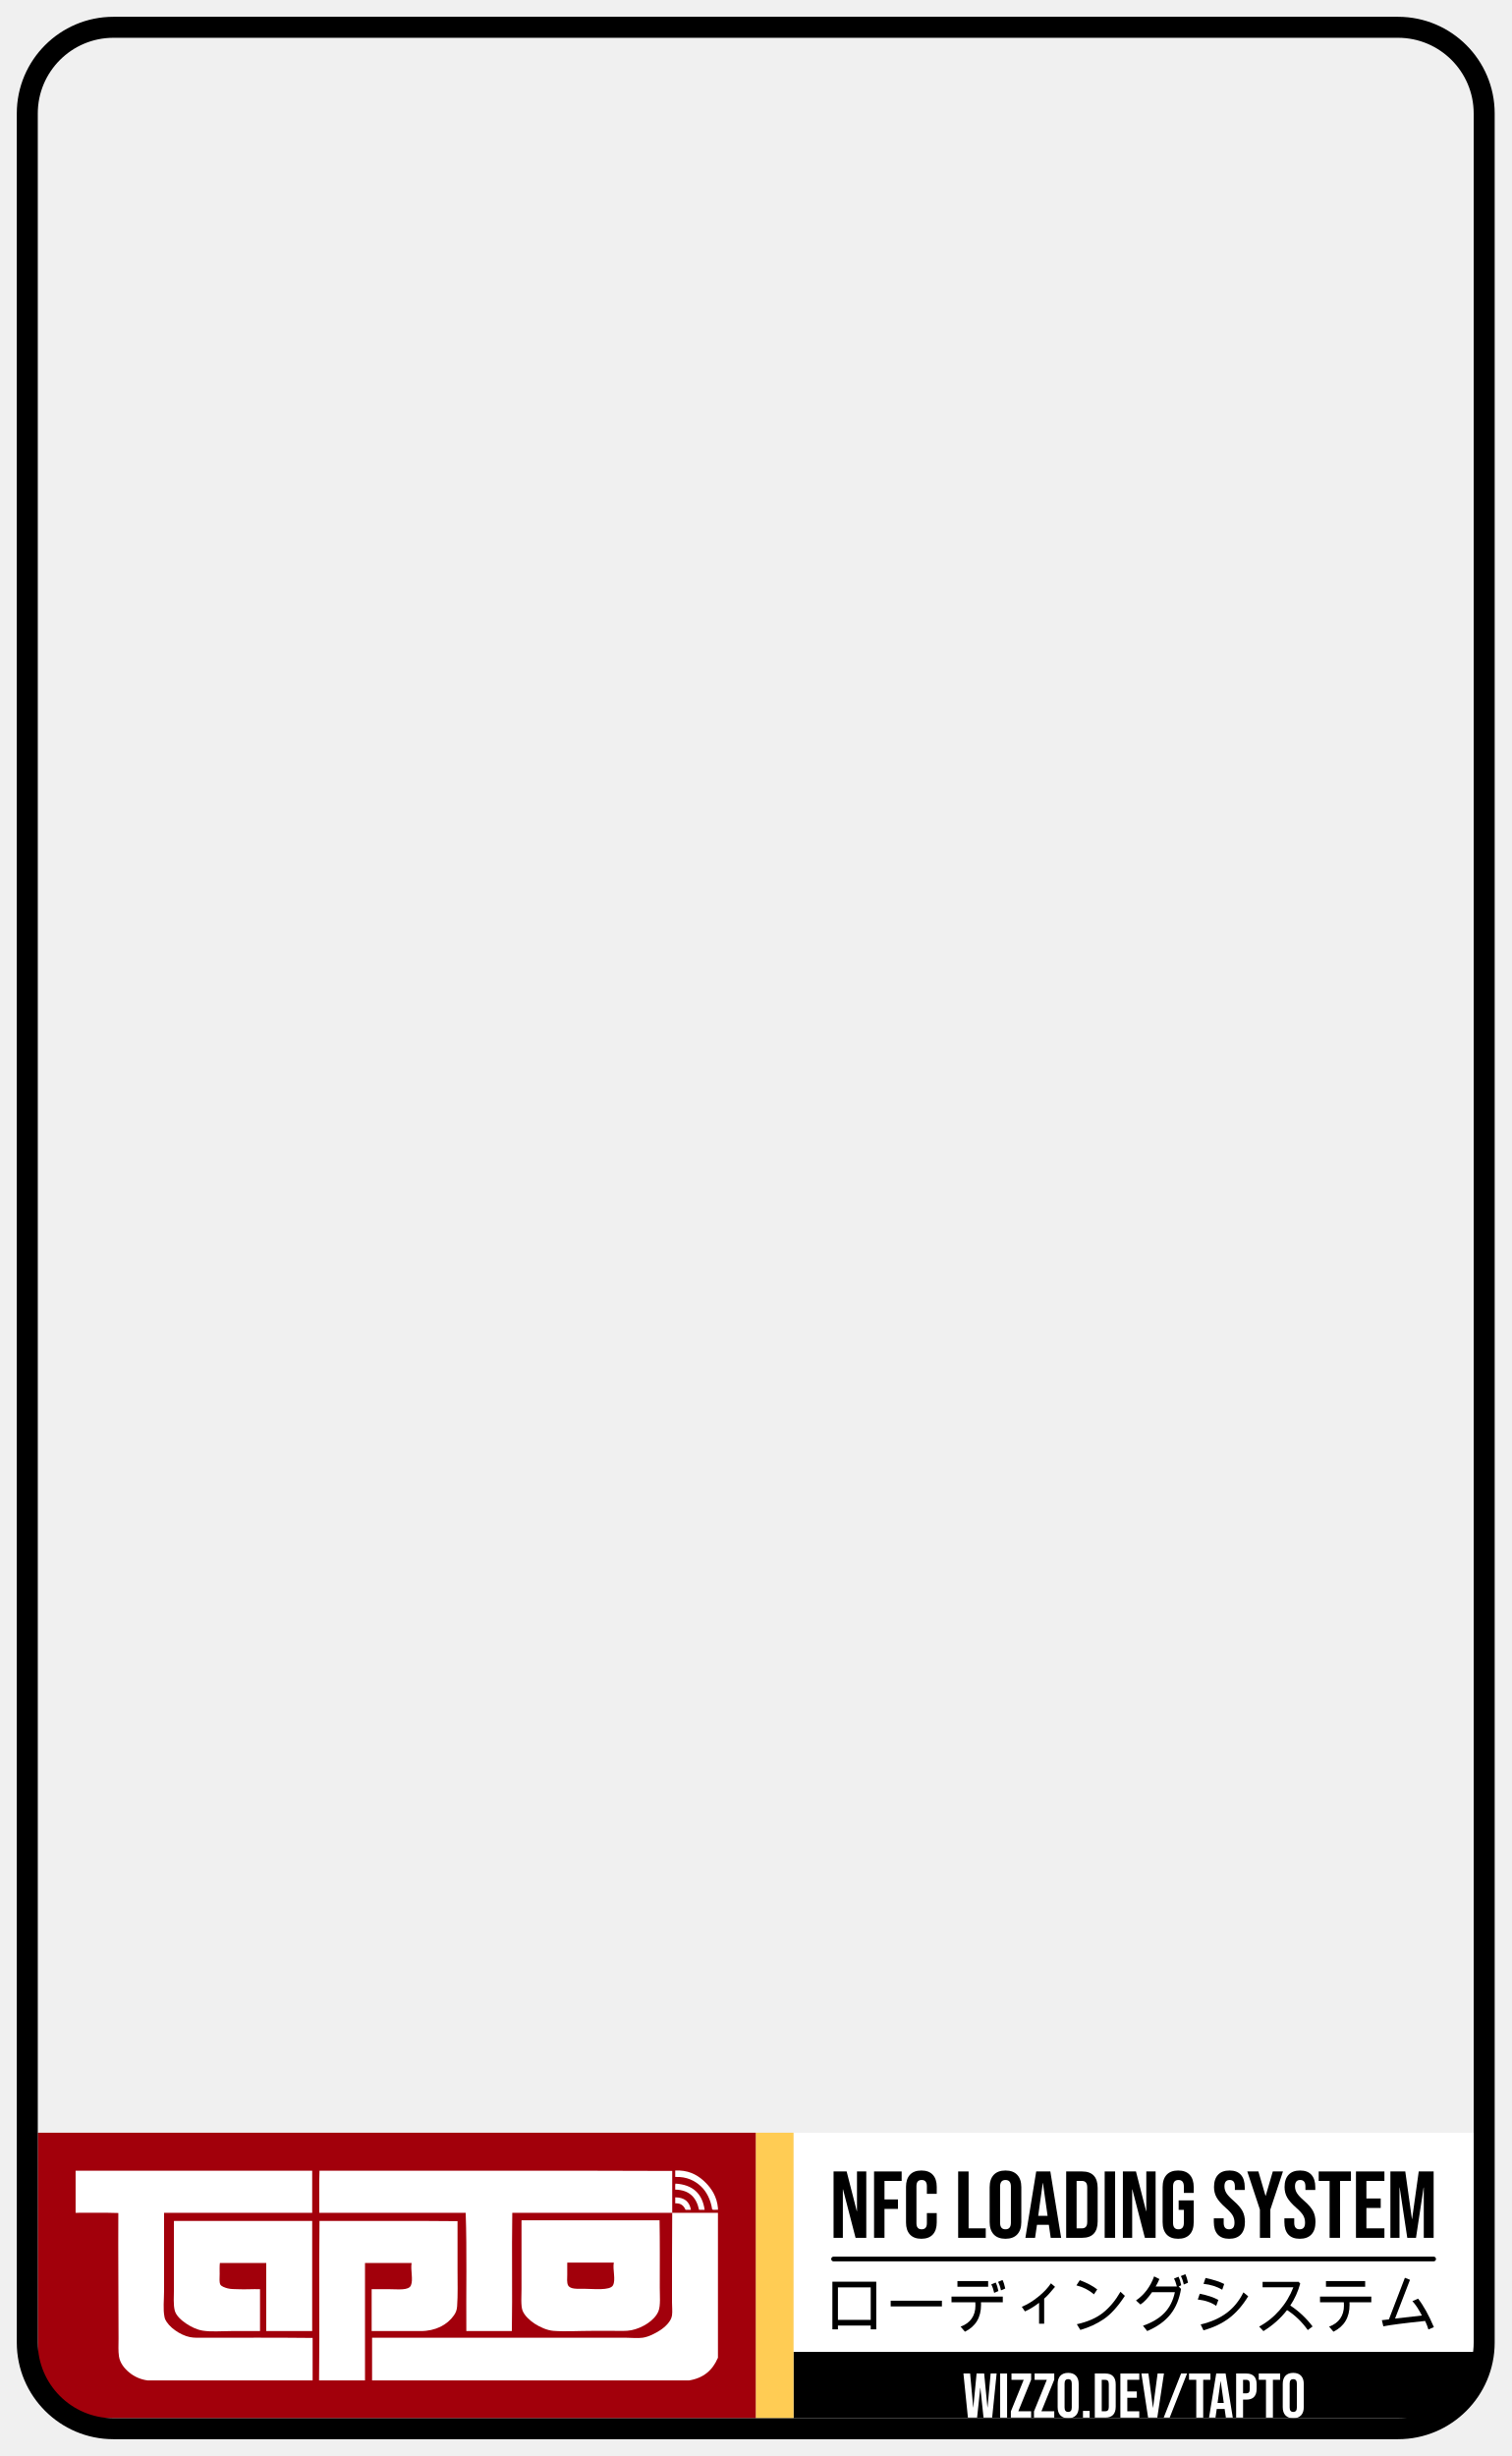
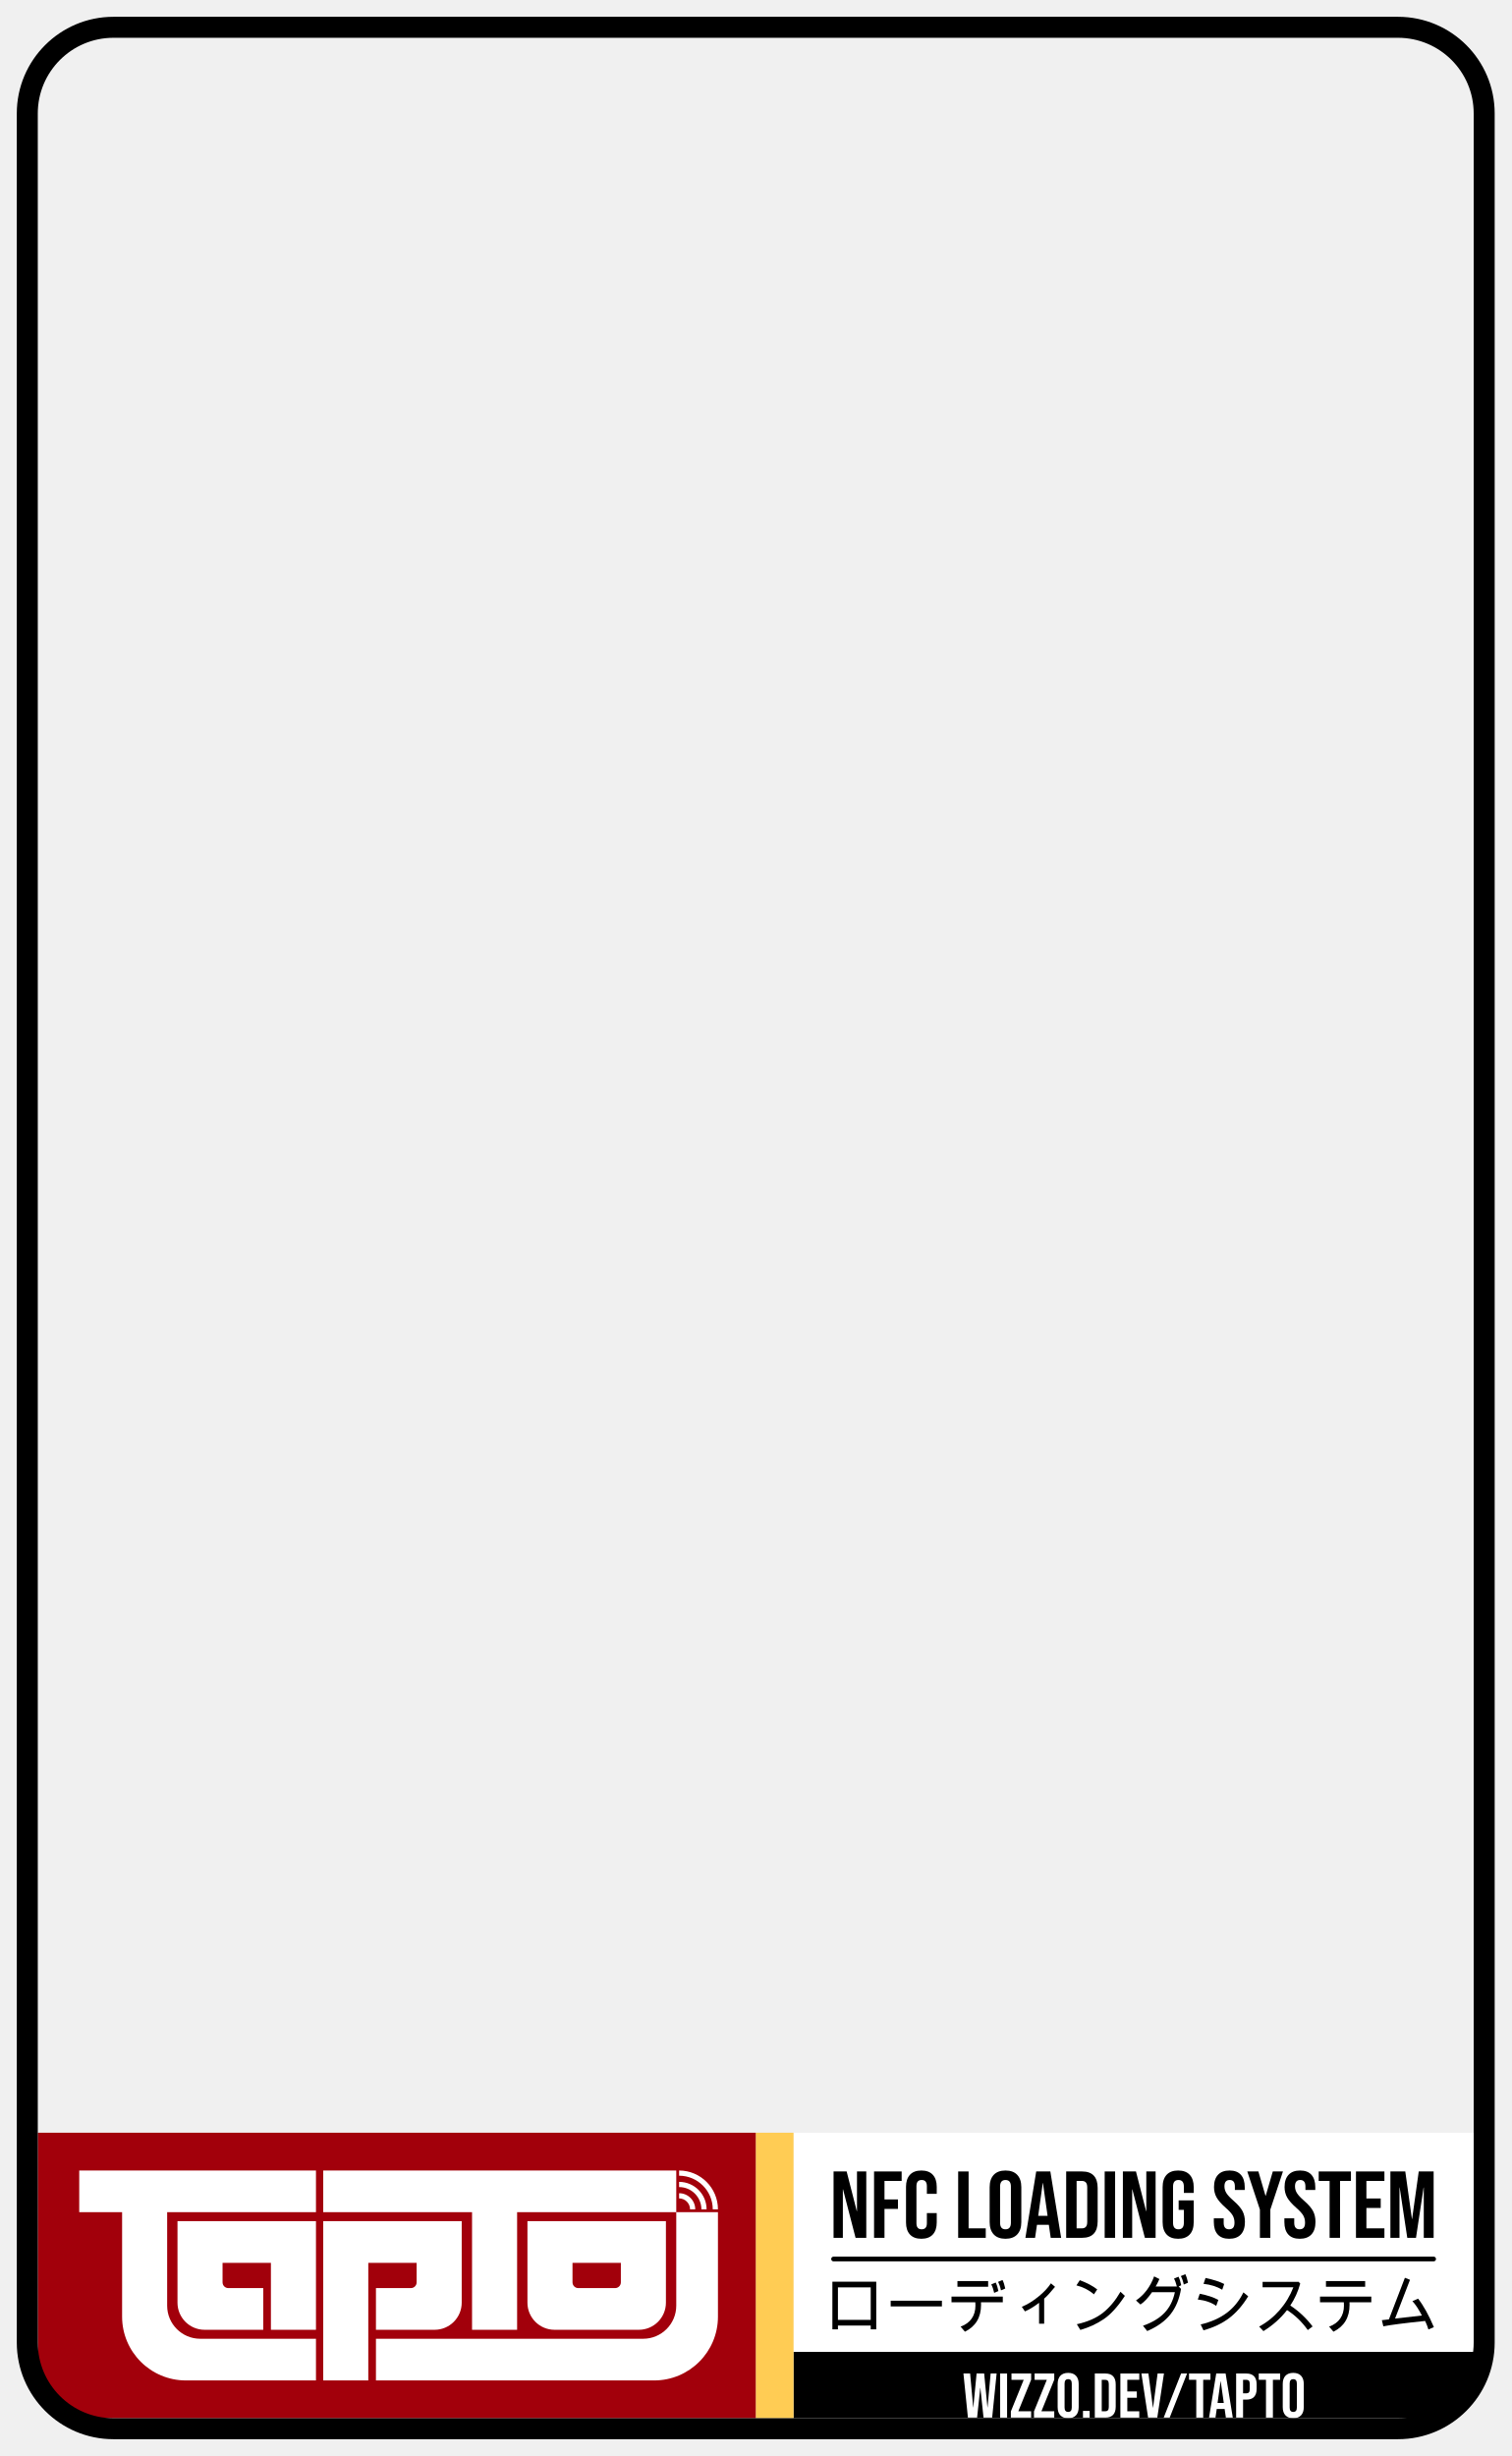
<svg xmlns="http://www.w3.org/2000/svg" width="600" height="975" viewBox="0 0 600 975" version="1.1" xml:space="preserve" style="fill-rule:evenodd;clip-rule:evenodd;stroke-linejoin:round;stroke-miterlimit:2;">
  <g id="Frame">
    <g id="Black-Stripe" transform="matrix(0.473684,0,0,0.87772,307.895,117.389)">
      <path d="M585,930L585,943.027C585,952.395 570.907,960 553.549,960L15,960L15,930L585,930Z" />
    </g>
    <g transform="matrix(0.93161,0,0,0.93152,269.085,564.213)">
      <g id="Wizzo.dev-TapTo">
        <g>
          <path d="M121.688,405.83L124.532,405.83L125.847,420.267L125.901,420.267L127.296,405.83L130.517,405.83L131.912,420.267L131.966,420.267L133.281,405.83L135.83,405.83L133.925,424.614L130.248,424.614L128.906,411.948L128.853,411.948L127.511,424.614L123.593,424.614L121.688,405.83Z" style="fill:white;" />
          <rect x="137.333" y="405.83" width="2.952" height="18.785" style="fill:white;" />
          <path d="M141.895,421.985L147.369,408.513L142.163,408.513L142.163,405.83L150.536,405.83L150.536,408.46L145.061,421.931L150.536,421.931L150.536,424.614L141.895,424.614L141.895,421.985Z" style="fill:white;" />
          <path d="M151.743,421.985L157.218,408.513L152.012,408.513L152.012,405.83L160.384,405.83L160.384,408.46L154.91,421.931L160.384,421.931L160.384,424.614L151.743,424.614L151.743,421.985Z" style="fill:white;" />
          <path d="M166.315,424.883C164.866,424.883 163.756,424.471 162.987,423.648C162.218,422.825 161.833,421.663 161.833,420.16L161.833,410.284C161.833,408.782 162.218,407.619 162.987,406.796C163.756,405.973 164.866,405.561 166.315,405.561C167.764,405.561 168.873,405.973 169.642,406.796C170.412,407.619 170.796,408.782 170.796,410.284L170.796,420.16C170.796,421.663 170.412,422.825 169.642,423.648C168.873,424.471 167.764,424.883 166.315,424.883ZM166.315,422.199C167.335,422.199 167.844,421.582 167.844,420.348L167.844,410.097C167.844,408.862 167.335,408.245 166.315,408.245C165.295,408.245 164.785,408.862 164.785,410.097L164.785,420.348C164.785,421.582 165.295,422.199 166.315,422.199Z" style="fill:white;" />
          <rect x="172.621" y="421.77" width="2.845" height="2.845" style="fill:white;" />
          <path d="M177.666,405.83L182.174,405.83C183.641,405.83 184.742,406.223 185.475,407.01C186.209,407.798 186.575,408.952 186.575,410.472L186.575,419.972C186.575,421.493 186.209,422.646 185.475,423.434C184.742,424.221 183.641,424.614 182.174,424.614L177.666,424.614L177.666,405.83ZM182.121,421.931C182.604,421.931 182.975,421.788 183.234,421.502C183.494,421.215 183.624,420.75 183.624,420.106L183.624,410.338C183.624,409.694 183.494,409.229 183.234,408.943C182.975,408.656 182.604,408.513 182.121,408.513L180.618,408.513L180.618,421.931L182.121,421.931Z" style="fill:white;" />
          <path d="M188.561,405.83L196.612,405.83L196.612,408.513L191.513,408.513L191.513,413.478L195.565,413.478L195.565,416.161L191.513,416.161L191.513,421.931L196.612,421.931L196.612,424.614L188.561,424.614L188.561,405.83Z" style="fill:white;" />
          <path d="M197.524,405.83L200.503,405.83L202.435,420.401L202.489,420.401L204.421,405.83L207.131,405.83L204.287,424.614L200.369,424.614L197.524,405.83Z" style="fill:white;" />
          <path d="M214.43,405.83L216.98,405.83L209.573,424.614L207.024,424.614L214.43,405.83Z" style="fill:white;" />
          <path d="M220.898,408.513L217.812,408.513L217.812,405.83L226.936,405.83L226.936,408.513L223.85,408.513L223.85,424.614L220.898,424.614L220.898,408.513Z" style="fill:white;" />
          <path d="M229.404,405.83L233.403,405.83L236.462,424.614L233.51,424.614L232.974,420.884L232.974,420.938L229.619,420.938L229.082,424.614L226.345,424.614L229.404,405.83ZM232.625,418.389L231.31,409.104L231.256,409.104L229.968,418.389L232.625,418.389Z" style="fill:white;" />
          <path d="M237.884,405.83L242.232,405.83C243.699,405.83 244.799,406.223 245.532,407.01C246.266,407.798 246.633,408.952 246.633,410.472L246.633,412.324C246.633,413.845 246.266,414.998 245.532,415.786C244.799,416.573 243.699,416.966 242.232,416.966L240.836,416.966L240.836,424.614L237.884,424.614L237.884,405.83ZM242.232,414.283C242.715,414.283 243.077,414.149 243.319,413.88C243.56,413.612 243.681,413.156 243.681,412.512L243.681,410.284C243.681,409.64 243.56,409.184 243.319,408.916C243.077,408.647 242.715,408.513 242.232,408.513L240.836,408.513L240.836,414.283L242.232,414.283Z" style="fill:white;" />
          <path d="M250.604,408.513L247.518,408.513L247.518,405.83L256.642,405.83L256.642,408.513L253.556,408.513L253.556,424.614L250.604,424.614L250.604,408.513Z" style="fill:white;" />
          <path d="M262.224,424.883C260.775,424.883 259.666,424.471 258.896,423.648C258.127,422.825 257.743,421.663 257.743,420.16L257.743,410.284C257.743,408.782 258.127,407.619 258.896,406.796C259.666,405.973 260.775,405.561 262.224,405.561C263.673,405.561 264.782,405.973 265.552,406.796C266.321,407.619 266.706,408.782 266.706,410.284L266.706,420.16C266.706,421.663 266.321,422.825 265.552,423.648C264.782,424.471 263.673,424.883 262.224,424.883ZM262.224,422.199C263.244,422.199 263.754,421.582 263.754,420.348L263.754,410.097C263.754,408.862 263.244,408.245 262.224,408.245C261.204,408.245 260.694,408.862 260.694,410.097L260.694,420.348C260.694,421.582 261.204,422.199 262.224,422.199Z" style="fill:white;" />
        </g>
      </g>
    </g>
    <g id="White-Stripe" transform="matrix(0.473684,0,0,0.606997,307.895,350.951)">
      <rect x="15" y="816.664" width="570" height="143.336" style="fill:white;" />
    </g>
    <g id="NFC-LOADING-SYSTEM" transform="matrix(1.00382,0,0,1.00373,-20.8936,701.067)">
      <g transform="matrix(0.971546,0,0,1,129.918,-268.698)">
        <path d="M244.37,491.522L242.112,491.522L242.112,490.02L228.769,490.02L228.769,491.522L226.511,491.522L226.511,472.674L244.37,472.674L244.37,491.522ZM242.112,487.774L242.112,474.92L228.769,474.92L228.769,487.774L242.112,487.774Z" />
      </g>
      <g transform="matrix(0.971546,0,0,1,129.918,-268.698)">
        <rect x="250.242" y="480.193" width="20.85" height="2.258" />
      </g>
      <g transform="matrix(0.971546,0,0,1,129.918,-268.698)">
        <path d="M296.872,475.372L295.139,476.104C294.838,474.721 294.439,473.602 293.943,472.747L295.762,472.002C296.225,472.914 296.596,474.037 296.872,475.372ZM289.914,474.676L277.414,474.676L277.414,472.418L289.914,472.418L289.914,474.676ZM294.089,476.373L292.368,477.093C292.059,475.717 291.66,474.603 291.172,473.748L292.991,473.003C293.454,473.915 293.821,475.038 294.089,476.373ZM295.871,480.828L286.997,480.828C287.013,481.023 287.021,481.357 287.021,481.829C287.021,486.801 284.836,490.342 280.466,492.449L278.696,490.447C280.682,489.747 282.185,488.685 283.207,487.261C284.228,485.837 284.739,484.124 284.739,482.122C284.739,481.536 284.722,481.105 284.69,480.828L274.997,480.828L274.997,478.57L295.871,478.57L295.871,480.828Z" />
      </g>
      <g transform="matrix(0.971546,0,0,1,129.918,-268.698)">
        <path d="M317.136,474.7C315.272,476.93 313.799,478.488 312.717,479.376L312.717,489.275L310.642,489.275L310.642,481.023C308.648,482.513 306.732,483.648 304.892,484.429L303.611,482.598C305.8,481.736 308.019,480.423 310.27,478.661C312.52,476.9 314.251,475.119 315.464,473.321L317.136,474.7Z" />
      </g>
      <g transform="matrix(0.971546,0,0,1,129.918,-268.698)">
        <path d="M334.311,475.726L332.969,477.679C330.95,475.978 328.574,474.794 325.84,474.127L327.219,472.076C330.1,473.117 332.464,474.334 334.311,475.726ZM345.566,478.277C342.694,482.517 339.845,485.573 337.021,487.444C334.197,489.316 331.003,490.752 327.439,491.753L326.011,489.495C330.47,488.535 334.047,487.001 336.741,484.893C339.434,482.785 341.778,480.039 343.772,476.653L345.566,478.277Z" />
      </g>
      <g transform="matrix(0.971546,0,0,1,129.918,-268.698)">
        <path d="M371.262,473.077L369.541,473.797C369.232,472.413 368.833,471.299 368.345,470.452L370.163,469.695C370.627,470.607 370.993,471.734 371.262,473.077ZM368.491,474.078L367.466,474.578L368.418,475.518C367.742,479.555 366.302,482.918 364.097,485.607C361.891,488.297 358.746,490.492 354.66,492.193L352.939,490.093C356.658,488.832 359.574,487.133 361.686,484.997C363.797,482.861 365.207,480.136 365.915,476.824L356.614,476.824C355.027,479.078 353.46,480.702 351.914,481.695L350.095,480.096C353.448,477.874 355.906,474.7 357.468,470.574L359.617,471.624C359.145,472.715 358.636,473.699 358.091,474.578L366.721,474.578C366.404,473.284 366.017,472.243 365.561,471.453L367.392,470.696C367.856,471.608 368.222,472.735 368.491,474.078Z" />
      </g>
      <g transform="matrix(0.971546,0,0,1,129.918,-268.698)">
        <path d="M385.996,473.577L385.19,475.848C383.009,474.594 380.474,473.821 377.585,473.528L378.391,471.197C381.597,471.864 384.132,472.658 385.996,473.577ZM395.762,478.448C393.458,482.102 390.867,484.985 387.986,487.096C385.105,489.208 381.63,490.809 377.561,491.9L376.413,489.593C380.653,488.608 384.187,487.084 387.015,485.021C389.843,482.958 392.112,480.25 393.821,476.898L395.762,478.448ZM383.616,479.876L382.737,482.244C380.816,480.901 378.318,480.059 375.242,479.717L376.047,477.447C379.131,478.025 381.654,478.834 383.616,479.876Z" />
      </g>
      <g transform="matrix(0.971546,0,0,1,129.918,-268.698)">
        <path d="M421.97,490.374L420.017,491.802C417.608,488.515 414.792,485.882 411.57,483.904C408.957,487.176 405.755,489.947 401.963,492.217L400.217,490.423C403.367,488.771 406.14,486.61 408.536,483.941C410.933,481.272 412.803,478.257 414.145,474.896L401.621,474.896L401.621,472.747L416.269,472.723L416.941,473.419C416.029,476.617 414.678,479.51 412.888,482.098C416.363,484.311 419.39,487.07 421.97,490.374Z" />
      </g>
      <g transform="matrix(0.971546,0,0,1,129.918,-268.698)">
        <path d="M443.369,474.676L427.414,474.676L427.414,472.418L443.369,472.418L443.369,474.676ZM445.871,480.828L436.997,480.828C437.013,481.023 437.021,481.357 437.021,481.829C437.021,486.801 434.836,490.342 430.466,492.449L428.696,490.447C430.682,489.747 432.185,488.685 433.207,487.261C434.228,485.837 434.739,484.124 434.739,482.122C434.739,481.536 434.722,481.105 434.69,480.828L424.997,480.828L424.997,478.57L445.871,478.57L445.871,480.828Z" />
      </g>
      <g transform="matrix(0.971546,0,0,1,129.918,-268.698)">
        <path d="M471.335,490.643L469.114,491.57C468.812,490.529 468.365,489.406 467.771,488.201C459.372,489.048 453.704,489.756 450.766,490.325L450.168,487.896L453.037,487.579L459.543,471.124L461.618,471.929L455.539,487.249L466.465,486.053C465.073,483.449 463.783,481.557 462.595,480.377L464.914,479.376C467.144,482.175 469.284,485.931 471.335,490.643Z" />
      </g>
      <g transform="matrix(0.639599,0,0,1.44886,271.893,-196.192)">
        <path d="M122.823,270.647C122.014,270.647 121.357,270.357 121.357,270C121.357,269.643 122.014,269.353 122.823,269.353L493.836,269.353C494.645,269.353 495.302,269.643 495.302,270C495.302,270.357 494.645,270.647 493.836,270.647L122.823,270.647Z" />
      </g>
      <g transform="matrix(0.93161,0,0,0.93161,235.922,-208.95)">
        <path d="M122.936,396.437L128.49,396.437L132.798,413.303L132.878,413.303L132.878,396.437L136.823,396.437L136.823,424.614L132.274,424.614L126.961,404.045L126.88,404.045L126.88,424.614L122.936,424.614L122.936,396.437Z" />
      </g>
      <g transform="matrix(0.93161,0,0,0.93161,235.922,-208.95)">
        <path d="M140.124,396.437L151.837,396.437L151.837,400.463L144.551,400.463L144.551,408.312L150.267,408.312L150.267,412.337L144.551,412.337L144.551,424.614L140.124,424.614L140.124,396.437Z" />
      </g>
      <g transform="matrix(0.93161,0,0,0.93161,235.922,-208.95)">
        <path d="M160.21,425.017C158.09,425.017 156.473,424.413 155.359,423.206C154.246,421.998 153.689,420.294 153.689,418.093L153.689,402.958C153.689,400.758 154.246,399.054 155.359,397.846C156.473,396.639 158.09,396.035 160.21,396.035C162.33,396.035 163.947,396.639 165.06,397.846C166.174,399.054 166.731,400.758 166.731,402.958L166.731,405.937L162.544,405.937L162.544,402.677C162.544,400.932 161.806,400.06 160.33,400.06C158.855,400.06 158.117,400.932 158.117,402.677L158.117,418.415C158.117,420.133 158.855,420.992 160.33,420.992C161.806,420.992 162.544,420.133 162.544,418.415L162.544,414.108L166.731,414.108L166.731,418.093C166.731,420.294 166.174,421.998 165.06,423.206C163.947,424.413 162.33,425.017 160.21,425.017Z" />
      </g>
      <g transform="matrix(0.93161,0,0,0.93161,235.922,-208.95)">
        <path d="M175.828,396.437L180.256,396.437L180.256,420.589L187.541,420.589L187.541,424.614L175.828,424.614L175.828,396.437Z" />
      </g>
      <g transform="matrix(0.93161,0,0,0.93161,235.922,-208.95)">
        <path d="M195.914,425.017C193.74,425.017 192.077,424.4 190.923,423.165C189.769,421.931 189.192,420.187 189.192,417.932L189.192,403.119C189.192,400.865 189.769,399.121 190.923,397.886C192.077,396.652 193.74,396.035 195.914,396.035C198.088,396.035 199.752,396.652 200.905,397.886C202.059,399.121 202.636,400.865 202.636,403.119L202.636,417.932C202.636,420.187 202.059,421.931 200.905,423.165C199.752,424.4 198.088,425.017 195.914,425.017ZM195.914,420.992C197.444,420.992 198.208,420.066 198.208,418.214L198.208,402.838C198.208,400.986 197.444,400.06 195.914,400.06C194.384,400.06 193.62,400.986 193.62,402.838L193.62,418.214C193.62,420.066 194.384,420.992 195.914,420.992Z" />
      </g>
      <g transform="matrix(0.93161,0,0,0.93161,235.922,-208.95)">
        <path d="M208.956,396.437L214.954,396.437L219.543,424.614L215.115,424.614L214.31,419.019L214.31,419.1L209.278,419.1L208.473,424.614L204.367,424.614L208.956,396.437ZM213.786,415.276L211.814,401.348L211.733,401.348L209.801,415.276L213.786,415.276Z" />
      </g>
      <g transform="matrix(0.93161,0,0,0.93161,235.922,-208.95)">
        <path d="M221.676,396.437L228.438,396.437C230.639,396.437 232.289,397.028 233.39,398.209C234.49,399.389 235.04,401.12 235.04,403.401L235.04,417.651C235.04,419.932 234.49,421.663 233.39,422.843C232.289,424.024 230.639,424.614 228.438,424.614L221.676,424.614L221.676,396.437ZM228.358,420.589C229.082,420.589 229.639,420.374 230.028,419.945C230.418,419.516 230.612,418.818 230.612,417.852L230.612,403.2C230.612,402.234 230.418,401.536 230.028,401.107C229.639,400.677 229.082,400.463 228.358,400.463L226.104,400.463L226.104,420.589L228.358,420.589Z" />
      </g>
      <g transform="matrix(0.93161,0,0,0.93161,235.922,-208.95)">
        <rect x="238.019" y="396.437" width="4.428" height="28.177" />
      </g>
      <g transform="matrix(0.93161,0,0,0.93161,235.922,-208.95)">
        <path d="M245.747,396.437L251.302,396.437L255.609,413.303L255.69,413.303L255.69,396.437L259.634,396.437L259.634,424.614L255.086,424.614L249.772,404.045L249.692,404.045L249.692,424.614L245.747,424.614L245.747,396.437Z" />
      </g>
      <g transform="matrix(0.93161,0,0,0.93161,235.922,-208.95)">
        <path d="M269.215,425.017C267.068,425.017 265.431,424.406 264.304,423.185C263.177,421.964 262.613,420.213 262.613,417.932L262.613,403.119C262.613,400.838 263.177,399.087 264.304,397.866C265.431,396.645 267.068,396.035 269.215,396.035C271.361,396.035 272.998,396.645 274.125,397.866C275.253,399.087 275.816,400.838 275.816,403.119L275.816,405.535L271.63,405.535L271.63,402.838C271.63,400.986 270.865,400.06 269.335,400.06C267.806,400.06 267.041,400.986 267.041,402.838L267.041,418.254C267.041,420.079 267.806,420.992 269.335,420.992C270.865,420.992 271.63,420.079 271.63,418.254L271.63,412.74L269.416,412.74L269.416,408.715L275.816,408.715L275.816,417.932C275.816,420.213 275.253,421.964 274.125,423.185C272.998,424.406 271.361,425.017 269.215,425.017Z" />
      </g>
      <g transform="matrix(0.93161,0,0,0.93161,235.922,-208.95)">
        <path d="M290.871,425.017C288.724,425.017 287.1,424.406 286,423.185C284.9,421.964 284.35,420.213 284.35,417.932L284.35,416.322L288.536,416.322L288.536,418.254C288.536,420.079 289.301,420.992 290.83,420.992C291.582,420.992 292.152,420.77 292.541,420.327C292.93,419.885 293.125,419.167 293.125,418.174C293.125,416.993 292.856,415.953 292.32,415.054C291.783,414.155 290.79,413.075 289.341,411.814C287.516,410.204 286.242,408.748 285.517,407.447C284.792,406.145 284.43,404.676 284.43,403.039C284.43,400.812 284.994,399.087 286.121,397.866C287.248,396.645 288.885,396.035 291.032,396.035C293.152,396.035 294.755,396.645 295.842,397.866C296.929,399.087 297.472,400.838 297.472,403.119L297.472,404.287L293.286,404.287L293.286,402.838C293.286,401.872 293.098,401.167 292.722,400.724C292.347,400.282 291.796,400.06 291.072,400.06C289.596,400.06 288.858,400.959 288.858,402.757C288.858,403.777 289.133,404.729 289.683,405.615C290.233,406.501 291.233,407.574 292.682,408.835C294.534,410.445 295.808,411.908 296.506,413.223C297.204,414.538 297.553,416.081 297.553,417.852C297.553,420.16 296.982,421.931 295.842,423.165C294.701,424.4 293.044,425.017 290.871,425.017Z" />
      </g>
      <g transform="matrix(0.93161,0,0,0.93161,235.922,-208.95)">
        <path d="M303.913,412.619L298.559,396.437L303.269,396.437L306.288,406.782L306.368,406.782L309.387,396.437L313.694,396.437L308.34,412.619L308.34,424.614L303.913,424.614L303.913,412.619Z" />
      </g>
      <g transform="matrix(0.93161,0,0,0.93161,235.922,-208.95)">
        <path d="M320.819,425.017C318.672,425.017 317.048,424.406 315.948,423.185C314.848,421.964 314.298,420.213 314.298,417.932L314.298,416.322L318.484,416.322L318.484,418.254C318.484,420.079 319.249,420.992 320.779,420.992C321.53,420.992 322.1,420.77 322.489,420.327C322.878,419.885 323.073,419.167 323.073,418.174C323.073,416.993 322.805,415.953 322.268,415.054C321.731,414.155 320.738,413.075 319.289,411.814C317.464,410.204 316.19,408.748 315.465,407.447C314.741,406.145 314.378,404.676 314.378,403.039C314.378,400.812 314.942,399.087 316.069,397.866C317.196,396.645 318.833,396.035 320.98,396.035C323.1,396.035 324.703,396.645 325.79,397.866C326.877,399.087 327.42,400.838 327.42,403.119L327.42,404.287L323.234,404.287L323.234,402.838C323.234,401.872 323.046,401.167 322.67,400.724C322.295,400.282 321.745,400.06 321.02,400.06C319.544,400.06 318.806,400.959 318.806,402.757C318.806,403.777 319.081,404.729 319.631,405.615C320.181,406.501 321.181,407.574 322.63,408.835C324.482,410.445 325.757,411.908 326.454,413.223C327.152,414.538 327.501,416.081 327.501,417.852C327.501,420.16 326.931,421.931 325.79,423.165C324.65,424.4 322.992,425.017 320.819,425.017Z" />
      </g>
      <g transform="matrix(0.93161,0,0,0.93161,235.922,-208.95)">
        <path d="M333.498,400.463L328.869,400.463L328.869,396.437L342.555,396.437L342.555,400.463L337.926,400.463L337.926,424.614L333.498,424.614L333.498,400.463Z" />
      </g>
      <g transform="matrix(0.93161,0,0,0.93161,235.922,-208.95)">
        <path d="M344.689,396.437L356.765,396.437L356.765,400.463L349.117,400.463L349.117,407.909L355.195,407.909L355.195,411.935L349.117,411.935L349.117,420.589L356.765,420.589L356.765,424.614L344.689,424.614L344.689,396.437Z" />
      </g>
      <g transform="matrix(0.93161,0,0,0.93161,235.922,-208.95)">
        <path d="M359.301,396.437L365.62,396.437L368.438,416.604L368.519,416.604L371.336,396.437L377.656,396.437L377.656,424.614L373.47,424.614L373.47,403.28L373.389,403.28L370.169,424.614L366.466,424.614L363.245,403.28L363.165,403.28L363.165,424.614L359.301,424.614L359.301,396.437Z" />
      </g>
    </g>
    <g id="Gold-Stripe" transform="matrix(1,0,0,2.12094,300,-5.21286)">
      <rect x="0" y="401.65" width="15" height="53.437" style="fill:rgb(255,204,84);" />
    </g>
    <g id="Red-Stripe" transform="matrix(0.953099,0,0,0.600171,0.703522,383.836)">
      <path d="M314.025,771.16L314.025,960L34.456,960C23.718,960 15,946.155 15,929.103L15,771.16L314.025,771.16Z" style="fill:rgb(162,0,11);" />
    </g>
-     <g id="TapTo" transform="matrix(0.762618,0,0,0.762545,-94.4266,792.272)">
-       <g transform="matrix(0.465628,0,0,0.465628,163.173,90.8696)">
-         <path d="M670.321,0.28L675.121,0.28C688.121,0.874 697.222,6.78 704.161,13.719C711.126,20.684 716.979,29.737 718.081,42.279L718.081,44.199C716.037,43.925 712.863,44.778 711.602,43.719C710.027,33.024 705.365,23.782 698.881,17.8C692.39,11.808 683.306,6.973 670.562,7.48C670.415,7.466 670.277,7.444 670.321,7.239L670.321,0.28Z" style="fill:white;" />
-       </g>
-       <g transform="matrix(0.465628,0,0,0.465628,163.173,90.8696)">
-         <path d="M0,0.52L264.48,0.52L264.48,47.56L98.88,47.56L98.88,135.159C98.88,145.027 97.602,155.343 99.36,163.96C99.462,164.463 99.579,165.231 99.84,165.88C103.67,175.384 116.939,184.27 127.68,186.519C132.616,187.552 138.605,187.239 144.24,187.239C184.658,187.239 225.673,187.041 264.96,187.479L264.96,235L80.64,235C72.82,234.005 65.662,230.801 60,226.12C54.66,221.706 49.627,215.668 48.48,208.12C47.564,202.097 48,195.139 48,188.439C48,143.017 47.501,93.149 47.76,47.8C32.319,47.24 15.84,47.719 0,47.56L0,0.52Z" style="fill:white;" />
-       </g>
-       <g transform="matrix(0.465628,0,0,0.465628,163.173,90.8696)">
-         <path d="M703.201,44.199L696.961,44.199C694.052,30.71 686.399,21.961 670.321,21.639C670.479,19.478 670.003,16.681 670.562,14.92C690.021,16.099 700.603,26.158 703.201,44.199Z" style="fill:white;" />
-       </g>
-       <g transform="matrix(0.465628,0,0,0.465628,163.173,90.8696)">
-         <path d="M687.842,44.199L681.842,44.199C679.909,39.891 676.963,36.598 670.321,37L670.321,30.279C680.727,30.354 686.338,35.223 687.842,44.199Z" style="fill:white;" />
-       </g>
-       <g transform="matrix(0.465628,0,0,0.465628,163.173,90.8696)">
-         <path d="M549.602,103.959L549.602,116.679C549.601,120.526 548.943,125.692 550.562,128.679C553.038,133.254 561.174,132.519 568.562,132.519C578.316,132.519 597.347,134.865 600.721,128.679C604.125,122.439 600.164,110.969 601.682,103.239L549.841,103.239C549.562,103.28 549.58,103.618 549.602,103.959ZM498.721,55.96L652.801,55.96C653.24,80.278 653.04,106.052 653.041,131.559C653.042,139.779 654.063,151.347 651.602,157.479C647.391,167.969 633.612,176.322 621.361,178.84C615.451,180.053 607.746,179.559 600.001,179.559L578.161,179.559C562.979,179.559 547.371,180.536 534.241,179.559C527.128,179.03 518.931,175.282 513.361,171.639C507.77,167.982 501.992,162.741 499.681,157C497.55,151.704 498.48,139.577 498.48,132.76C498.482,107.454 498.479,80.884 498.48,56.679C498.46,56.339 498.441,56 498.721,55.96Z" style="fill:white;" />
-       </g>
-       <g transform="matrix(0.465628,0,0,0.465628,163.173,90.8696)">
-         <path d="M110.16,56.679L264.48,56.679L264.48,179.8L213.121,179.8L213.121,103.719L161.28,103.719C160.846,107.377 161.041,111.692 161.041,115.959C161.041,120.221 160.432,125.024 161.76,127.719C162.822,129.873 167.155,131.312 169.92,132.039C173.697,133.033 177.914,132.836 181.44,133C190.149,133.404 198.154,132.695 206.16,133L206.16,179.8L173.76,179.8C162.788,179.8 151.511,180.834 142.08,179.319C135.364,178.241 128.901,174.95 123.6,171.399C118.663,168.093 112.433,162.845 110.88,157C109.102,150.302 109.92,141.031 109.92,132.76L109.92,57.4C109.899,57.059 109.88,56.72 110.16,56.679Z" style="fill:white;" />
-       </g>
-       <g transform="matrix(0.465628,0,0,0.465628,163.173,90.8696)">
-         <path d="M323.521,235L272.161,235C272.906,175.631 271.952,116.039 272.641,56.679C324.002,56.84 376,56.36 426.961,56.92C426.961,74.995 426.96,92.906 426.961,111.639C426.961,124.566 427.407,140.172 426.48,152.199C426.155,156.425 425.052,159.174 422.881,162.279C415.445,172.916 402.334,179.8 385.681,179.8L330.96,179.8L330.96,133L351.361,133C360.59,133 372.379,134.626 374.881,128.679C377.59,122.239 374.349,112.204 375.601,103.719L323.521,103.719L323.521,235Z" style="fill:white;" />
-       </g>
-       <g transform="matrix(0.465628,0,0,0.465628,163.173,90.8696)">
-         <path d="M331.44,235L331.44,187.239C424.368,187.24 520.854,187.239 615.121,187.239C621.486,187.239 628.227,188.027 633.841,187.239C640.603,186.291 647.992,182.43 653.521,178.84C658.849,175.38 665.803,168.993 666.722,162.279C667.337,157.78 666.722,152.706 666.722,147.88C666.722,115.121 666.688,80.082 666.961,47.56L488.161,47.56C487.441,91.081 488.4,136.278 487.681,179.8L436.801,179.8C436.459,135.821 437.562,90.401 436.081,47.56L272.4,47.56C272.561,31.959 272.081,15.72 272.641,0.52C403.998,0.679 536.009,0.199 666.961,0.76L666.961,47.56L718.081,47.56L718.081,210.04L717.842,210.04C712.153,223.391 702.117,232.395 685.682,235L331.44,235Z" style="fill:white;" />
-       </g>
+     <g id="TapTo" transform="matrix(0.122666,0,0,0.122666,-75.3268,665.284)">
+       <path d="M2802.55,1735.85L2287.5,1735.85L2287.5,2116.4L2141.68,2116.4L2141.68,1735.85L1660.1,1735.85L1660.1,1600.93L2802.55,1600.93L2802.55,1735.85ZM2802.55,1735.85L2937.47,1735.85L2937.47,2073.87C2937.47,2187.9 2845.02,2280.34 2730.99,2280.34L1830.71,2280.34L1830.71,2145.43L2695.54,2145.43C2754.64,2145.43 2802.55,2097.52 2802.55,2038.41L2802.55,1735.85ZM2920.66,1726.65C2920.66,1666.6 2871.8,1617.75 2811.76,1617.75L2811.76,1600.93C2881.07,1600.93 2937.47,1657.33 2937.47,1726.65L2920.66,1726.65ZM2883.92,1726.65C2883.92,1686.85 2851.55,1654.48 2811.76,1654.48L2811.76,1637.67C2860.82,1637.67 2900.73,1677.59 2900.73,1726.65L2883.92,1726.65ZM2811.76,1691.22L2811.76,1674.41C2840.56,1674.41 2863.99,1697.84 2863.99,1726.64L2847.18,1726.64C2847.18,1707.11 2831.29,1691.22 2811.76,1691.22ZM1636.61,1735.85L1155.02,1735.85L1155.02,2038.42C1155.02,2097.52 1202.93,2145.43 1262.03,2145.43L1636.61,2145.43L1636.61,2280.34L1215.67,2280.34C1101.64,2280.34 1009.2,2187.9 1009.2,2073.87L1009.2,1735.85L870.48,1735.85L870.48,1600.93L1636.61,1600.93L1636.61,1735.85ZM1660.1,1764.88L2108.23,1764.88L2108.23,2028.63C2108.23,2077.11 2068.93,2116.4 2020.46,2116.4L1830.71,2116.4L1830.71,1981.48L1943.74,1981.48C1954.05,1981.48 1962.41,1973.13 1962.41,1962.82L1962.41,1899.8L1805.92,1899.8L1805.92,2280.34L1660.1,2280.34L1660.1,1764.88ZM2769.09,1764.88L2769.09,2028.63C2769.09,2077.11 2729.8,2116.4 2681.33,2116.4L2408.73,2116.4C2360.26,2116.4 2320.96,2077.11 2320.96,2028.63L2320.96,1764.88L2769.09,1764.88ZM2623.27,1899.8L2466.78,1899.8L2466.78,1962.82C2466.78,1973.13 2475.14,1981.48 2485.45,1981.48L2604.61,1981.48C2614.92,1981.48 2623.27,1973.13 2623.27,1962.82L2623.27,1899.8ZM1188.48,1764.88L1636.61,1764.88L1636.61,2116.4L1490.79,2116.4L1490.79,1899.8L1334.3,1899.8L1334.3,1962.82C1334.3,1973.13 1342.65,1981.48 1352.96,1981.48L1465.99,1981.48L1465.99,2116.4L1276.24,2116.4C1227.77,2116.4 1188.48,2077.11 1188.48,2028.63L1188.48,1764.88Z" style="fill:white;" />
    </g>
    <g id="Border" transform="matrix(1.16906,0,0,1.12007,-40.5111,-48.9814)">
      <path d="M542.184,83.934L542.184,874.007C542.184,892.911 527.479,908.259 509.367,908.259L73.172,908.259C55.06,908.259 40.355,892.911 40.355,874.007L40.355,83.934C40.355,65.03 55.06,49.683 73.172,49.683L509.367,49.683C527.479,49.683 542.184,65.03 542.184,83.934ZM535.055,83.934C535.055,69.137 523.545,57.123 509.367,57.123L73.172,57.123C58.994,57.123 47.484,69.137 47.484,83.934L47.484,874.007C47.484,888.805 58.994,900.819 73.172,900.819L509.367,900.819C523.545,900.819 535.055,888.805 535.055,874.007L535.055,83.934Z" />
    </g>
  </g>
</svg>
